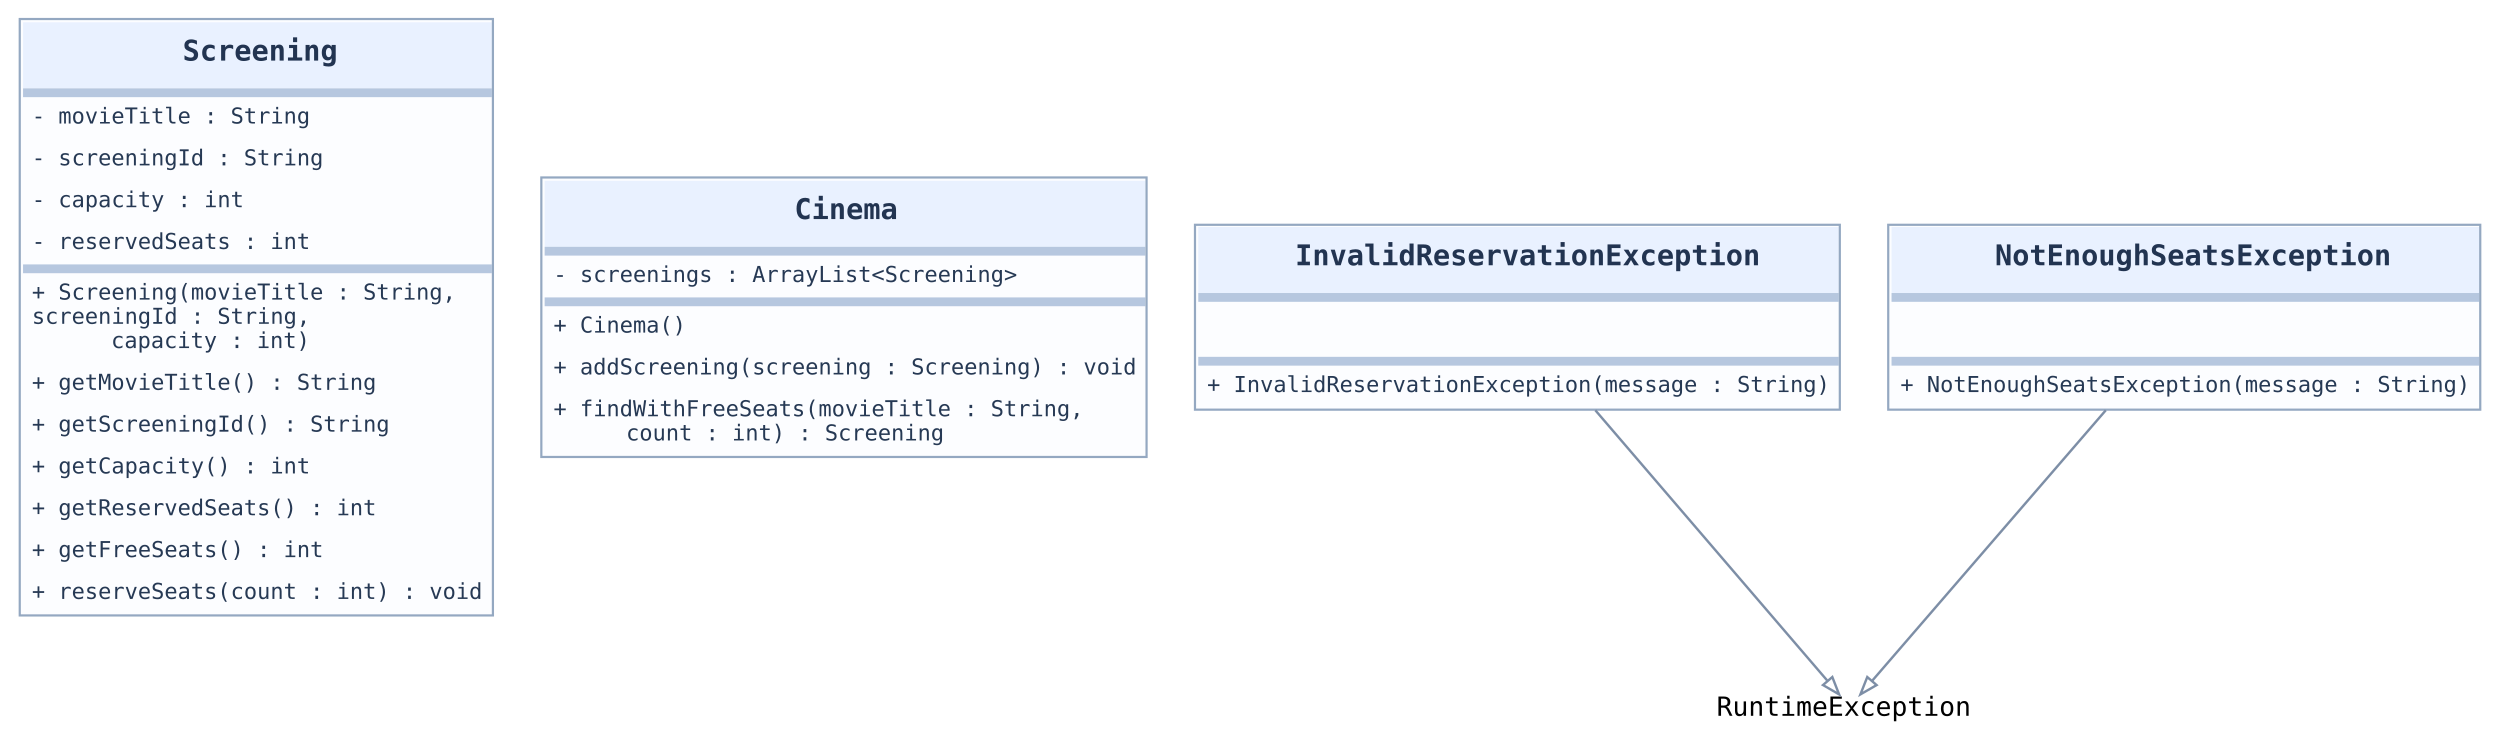
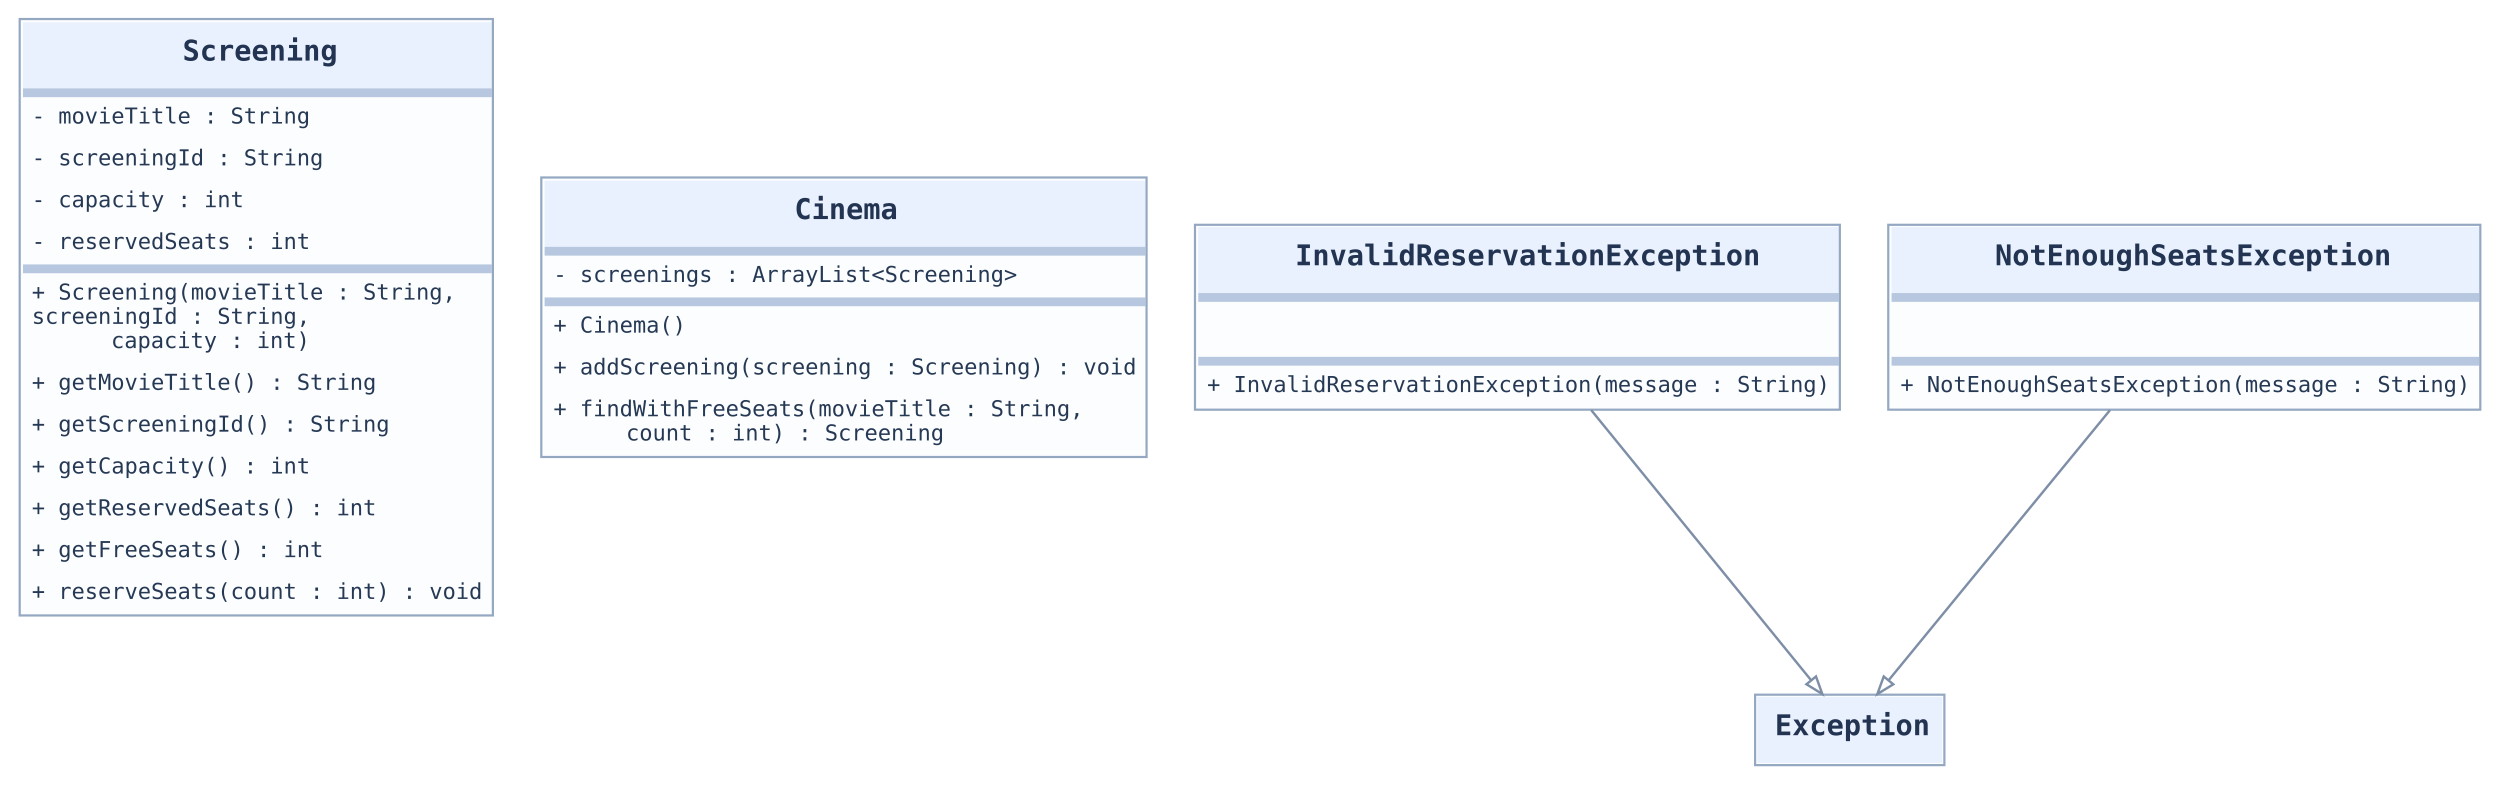
- <svg xmlns="http://www.w3.org/2000/svg" width="1135pt" height="337pt" viewBox="0.00 0.00 1135.28 337.28">
-   <g id="graph0" class="graph" transform="scale(1 1) rotate(0) translate(8.64 328.64)">
+ <svg xmlns="http://www.w3.org/2000/svg" width="1135pt" height="356pt" viewBox="0.00 0.00 1135.28 356.28">
+   <g id="graph0" class="graph" transform="scale(1 1) rotate(0) translate(8.64 347.64)">
    <g id="node1" class="node">
-       <polygon fill="#fcfdff" stroke="transparent" points="0,-49 0,-320 215,-320 215,-49 0,-49" />
-       <polygon fill="#e9f1ff" stroke="transparent" points="1.5,-288.5 1.5,-318.5 214.5,-318.5 214.5,-288.5 1.5,-288.5" />
-       <text text-anchor="start" x="74" y="-301.1" font-family="DejaVu Sans Mono" font-weight="bold" font-size="13.00" fill="#223451">Screening</text>
-       <polygon fill="#b6c7df" stroke="transparent" points="1.5,-284.5 1.5,-288.5 214.5,-288.5 214.5,-284.5 1.5,-284.5" />
-       <text text-anchor="start" x="5.5" y="-272.5" font-family="DejaVu Sans Mono" font-size="10.00" fill="#263954">- movieTitle : String</text>
-       <text text-anchor="start" x="5.5" y="-253.5" font-family="DejaVu Sans Mono" font-size="10.00" fill="#263954">- screeningId : String</text>
-       <text text-anchor="start" x="5.5" y="-234.5" font-family="DejaVu Sans Mono" font-size="10.00" fill="#263954">- capacity : int</text>
-       <text text-anchor="start" x="5.5" y="-215.5" font-family="DejaVu Sans Mono" font-size="10.00" fill="#263954">- reservedSeats : int</text>
-       <polygon fill="#b6c7df" stroke="transparent" points="1.5,-204.5 1.5,-208.5 214.5,-208.5 214.5,-204.5 1.5,-204.5" />
-       <text text-anchor="start" x="5.5" y="-192.5" font-family="DejaVu Sans Mono" font-size="10.00" fill="#263954">+ Screening(movieTitle : String,</text>
-       <text text-anchor="start" x="5.5" y="-181.5" font-family="DejaVu Sans Mono" font-size="10.00" fill="#263954">     screeningId : String,</text>
-       <text text-anchor="start" x="41.5" y="-170.5" font-family="DejaVu Sans Mono" font-size="10.00" fill="#263954">     capacity : int)</text>
-       <text text-anchor="start" x="5.5" y="-151.5" font-family="DejaVu Sans Mono" font-size="10.00" fill="#263954">+ getMovieTitle() : String</text>
-       <text text-anchor="start" x="5.5" y="-132.5" font-family="DejaVu Sans Mono" font-size="10.00" fill="#263954">+ getScreeningId() : String</text>
-       <text text-anchor="start" x="5.5" y="-113.5" font-family="DejaVu Sans Mono" font-size="10.00" fill="#263954">+ getCapacity() : int</text>
-       <text text-anchor="start" x="5.5" y="-94.5" font-family="DejaVu Sans Mono" font-size="10.00" fill="#263954">+ getReservedSeats() : int</text>
-       <text text-anchor="start" x="5.5" y="-75.5" font-family="DejaVu Sans Mono" font-size="10.00" fill="#263954">+ getFreeSeats() : int</text>
-       <text text-anchor="start" x="5.5" y="-56.5" font-family="DejaVu Sans Mono" font-size="10.00" fill="#263954">+ reserveSeats(count : int) : void</text>
-       <polygon fill="none" stroke="#94a8c1" points="0,-49 0,-320 215,-320 215,-49 0,-49" />
+       <polygon fill="#fcfdff" stroke="transparent" points="0,-68 0,-339 215,-339 215,-68 0,-68" />
+       <polygon fill="#e9f1ff" stroke="transparent" points="1.5,-307.5 1.5,-337.5 214.5,-337.5 214.5,-307.5 1.5,-307.5" />
+       <text text-anchor="start" x="74" y="-320.1" font-family="DejaVu Sans Mono" font-weight="bold" font-size="13.00" fill="#223451">Screening</text>
+       <polygon fill="#b6c7df" stroke="transparent" points="1.5,-303.5 1.5,-307.5 214.5,-307.5 214.5,-303.5 1.5,-303.5" />
+       <text text-anchor="start" x="5.5" y="-291.5" font-family="DejaVu Sans Mono" font-size="10.00" fill="#263954">- movieTitle : String</text>
+       <text text-anchor="start" x="5.5" y="-272.5" font-family="DejaVu Sans Mono" font-size="10.00" fill="#263954">- screeningId : String</text>
+       <text text-anchor="start" x="5.5" y="-253.5" font-family="DejaVu Sans Mono" font-size="10.00" fill="#263954">- capacity : int</text>
+       <text text-anchor="start" x="5.5" y="-234.5" font-family="DejaVu Sans Mono" font-size="10.00" fill="#263954">- reservedSeats : int</text>
+       <polygon fill="#b6c7df" stroke="transparent" points="1.5,-223.5 1.5,-227.5 214.5,-227.5 214.5,-223.5 1.5,-223.5" />
+       <text text-anchor="start" x="5.5" y="-211.5" font-family="DejaVu Sans Mono" font-size="10.00" fill="#263954">+ Screening(movieTitle : String,</text>
+       <text text-anchor="start" x="5.5" y="-200.5" font-family="DejaVu Sans Mono" font-size="10.00" fill="#263954">     screeningId : String,</text>
+       <text text-anchor="start" x="41.5" y="-189.5" font-family="DejaVu Sans Mono" font-size="10.00" fill="#263954">     capacity : int)</text>
+       <text text-anchor="start" x="5.5" y="-170.5" font-family="DejaVu Sans Mono" font-size="10.00" fill="#263954">+ getMovieTitle() : String</text>
+       <text text-anchor="start" x="5.5" y="-151.5" font-family="DejaVu Sans Mono" font-size="10.00" fill="#263954">+ getScreeningId() : String</text>
+       <text text-anchor="start" x="5.5" y="-132.5" font-family="DejaVu Sans Mono" font-size="10.00" fill="#263954">+ getCapacity() : int</text>
+       <text text-anchor="start" x="5.5" y="-113.5" font-family="DejaVu Sans Mono" font-size="10.00" fill="#263954">+ getReservedSeats() : int</text>
+       <text text-anchor="start" x="5.5" y="-94.5" font-family="DejaVu Sans Mono" font-size="10.00" fill="#263954">+ getFreeSeats() : int</text>
+       <text text-anchor="start" x="5.5" y="-75.5" font-family="DejaVu Sans Mono" font-size="10.00" fill="#263954">+ reserveSeats(count : int) : void</text>
+       <polygon fill="none" stroke="#94a8c1" points="0,-68 0,-339 215,-339 215,-68 0,-68" />
    </g>
    <g id="node2" class="node">
-       <polygon fill="#fcfdff" stroke="transparent" points="237,-121 237,-248 512,-248 512,-121 237,-121" />
-       <polygon fill="#e9f1ff" stroke="transparent" points="238.5,-216.5 238.5,-246.5 511.5,-246.5 511.5,-216.5 238.5,-216.5" />
-       <text text-anchor="start" x="352" y="-229.1" font-family="DejaVu Sans Mono" font-weight="bold" font-size="13.00" fill="#223451">Cinema</text>
-       <polygon fill="#b6c7df" stroke="transparent" points="238.5,-212.5 238.5,-216.5 511.5,-216.5 511.5,-212.5 238.5,-212.5" />
-       <text text-anchor="start" x="242.5" y="-200.5" font-family="DejaVu Sans Mono" font-size="10.00" fill="#263954">- screenings : ArrayList&lt;Screening&gt;</text>
-       <polygon fill="#b6c7df" stroke="transparent" points="238.5,-189.5 238.5,-193.5 511.5,-193.5 511.5,-189.5 238.5,-189.5" />
-       <text text-anchor="start" x="242.5" y="-177.5" font-family="DejaVu Sans Mono" font-size="10.00" fill="#263954">+ Cinema()</text>
-       <text text-anchor="start" x="242.5" y="-158.5" font-family="DejaVu Sans Mono" font-size="10.00" fill="#263954">+ addScreening(screening : Screening) : void</text>
-       <text text-anchor="start" x="242.5" y="-139.5" font-family="DejaVu Sans Mono" font-size="10.00" fill="#263954">+ findWithFreeSeats(movieTitle : String,</text>
-       <text text-anchor="start" x="275.5" y="-128.5" font-family="DejaVu Sans Mono" font-size="10.00" fill="#263954">     count : int) : Screening</text>
-       <polygon fill="none" stroke="#94a8c1" points="237,-121 237,-248 512,-248 512,-121 237,-121" />
+       <polygon fill="#fcfdff" stroke="transparent" points="237,-140 237,-267 512,-267 512,-140 237,-140" />
+       <polygon fill="#e9f1ff" stroke="transparent" points="238.5,-235.5 238.5,-265.5 511.5,-265.5 511.5,-235.5 238.5,-235.5" />
+       <text text-anchor="start" x="352" y="-248.1" font-family="DejaVu Sans Mono" font-weight="bold" font-size="13.00" fill="#223451">Cinema</text>
+       <polygon fill="#b6c7df" stroke="transparent" points="238.5,-231.5 238.5,-235.5 511.5,-235.5 511.5,-231.5 238.5,-231.5" />
+       <text text-anchor="start" x="242.5" y="-219.5" font-family="DejaVu Sans Mono" font-size="10.00" fill="#263954">- screenings : ArrayList&lt;Screening&gt;</text>
+       <polygon fill="#b6c7df" stroke="transparent" points="238.5,-208.5 238.5,-212.5 511.5,-212.5 511.5,-208.5 238.5,-208.5" />
+       <text text-anchor="start" x="242.5" y="-196.5" font-family="DejaVu Sans Mono" font-size="10.00" fill="#263954">+ Cinema()</text>
+       <text text-anchor="start" x="242.5" y="-177.5" font-family="DejaVu Sans Mono" font-size="10.00" fill="#263954">+ addScreening(screening : Screening) : void</text>
+       <text text-anchor="start" x="242.5" y="-158.5" font-family="DejaVu Sans Mono" font-size="10.00" fill="#263954">+ findWithFreeSeats(movieTitle : String,</text>
+       <text text-anchor="start" x="275.5" y="-147.5" font-family="DejaVu Sans Mono" font-size="10.00" fill="#263954">     count : int) : Screening</text>
+       <polygon fill="none" stroke="#94a8c1" points="237,-140 237,-267 512,-267 512,-140 237,-140" />
    </g>
    <g id="node3" class="node">
-       <polygon fill="#fcfdff" stroke="transparent" points="534,-142.5 534,-226.5 827,-226.5 827,-142.5 534,-142.5" />
-       <polygon fill="#e9f1ff" stroke="transparent" points="535.5,-195.5 535.5,-225.5 826.5,-225.5 826.5,-195.5 535.5,-195.5" />
-       <text text-anchor="start" x="579.5" y="-208.1" font-family="DejaVu Sans Mono" font-weight="bold" font-size="13.00" fill="#223451">InvalidReservationException</text>
-       <polygon fill="#b6c7df" stroke="transparent" points="535.5,-191.5 535.5,-195.5 826.5,-195.5 826.5,-191.5 535.5,-191.5" />
-       <text text-anchor="start" x="540.5" y="-175.3" font-family="Times,serif" font-size="14.00"> </text>
-       <polygon fill="#b6c7df" stroke="transparent" points="535.5,-162.5 535.5,-166.5 826.5,-166.5 826.5,-162.5 535.5,-162.5" />
-       <text text-anchor="start" x="539.5" y="-150.5" font-family="DejaVu Sans Mono" font-size="10.00" fill="#263954">+ InvalidReservationException(message : String)</text>
-       <polygon fill="none" stroke="#94a8c1" points="534,-142.5 534,-226.5 827,-226.5 827,-142.5 534,-142.5" />
+       <polygon fill="#fcfdff" stroke="transparent" points="534,-161.5 534,-245.5 827,-245.5 827,-161.5 534,-161.5" />
+       <polygon fill="#e9f1ff" stroke="transparent" points="535.5,-214.5 535.5,-244.5 826.5,-244.5 826.5,-214.5 535.5,-214.5" />
+       <text text-anchor="start" x="579.5" y="-227.1" font-family="DejaVu Sans Mono" font-weight="bold" font-size="13.00" fill="#223451">InvalidReservationException</text>
+       <polygon fill="#b6c7df" stroke="transparent" points="535.5,-210.5 535.5,-214.5 826.5,-214.5 826.5,-210.5 535.5,-210.5" />
+       <text text-anchor="start" x="540.5" y="-194.3" font-family="Times,serif" font-size="14.00"> </text>
+       <polygon fill="#b6c7df" stroke="transparent" points="535.5,-181.5 535.5,-185.5 826.5,-185.5 826.5,-181.5 535.5,-181.5" />
+       <text text-anchor="start" x="539.5" y="-169.5" font-family="DejaVu Sans Mono" font-size="10.00" fill="#263954">+ InvalidReservationException(message : String)</text>
+       <polygon fill="none" stroke="#94a8c1" points="534,-161.5 534,-245.5 827,-245.5 827,-161.5 534,-161.5" />
    </g>
    <g id="node5" class="node">
-       <text text-anchor="start" x="771" y="-3.4" font-family="DejaVu Sans Mono" font-size="12.00">RuntimeException</text>
+       <polygon fill="#fcfdff" stroke="transparent" points="788.5,0 788.5,-32 874.5,-32 874.5,0 788.5,0" />
+       <polygon fill="#e9f1ff" stroke="transparent" points="789.5,-1 789.5,-31 873.5,-31 873.5,-1 789.5,-1" />
+       <text text-anchor="start" x="797.5" y="-13.6" font-family="DejaVu Sans Mono" font-weight="bold" font-size="13.00" fill="#223451">Exception</text>
+       <polygon fill="none" stroke="#94a8c1" points="788.5,0 788.5,-32 874.5,-32 874.5,0 788.5,0" />
    </g>
    <g id="edge1" class="edge">
-       <path fill="none" stroke="#7d8ea6" stroke-width="1.1" d="M715.9,-142.24C750.18,-102.29 799.98,-44.24 821.25,-19.45" />
-       <polygon fill="none" stroke="#7d8ea6" stroke-width="1.1" points="823.59,-21.02 826.67,-13.13 819.34,-17.37 823.59,-21.02" />
+       <path fill="none" stroke="#7d8ea6" stroke-width="1.1" d="M714.01,-161.33C744.87,-123.42 789.45,-68.66 813.86,-38.67" />
+       <polygon fill="none" stroke="#7d8ea6" stroke-width="1.1" points="816.16,-40.28 819.04,-32.3 811.82,-36.74 816.16,-40.28" />
    </g>
    <g id="node4" class="node">
-       <polygon fill="#fcfdff" stroke="transparent" points="849,-142.5 849,-226.5 1118,-226.5 1118,-142.5 849,-142.5" />
-       <polygon fill="#e9f1ff" stroke="transparent" points="850.5,-195.5 850.5,-225.5 1117.5,-225.5 1117.5,-195.5 850.5,-195.5" />
-       <text text-anchor="start" x="897.5" y="-208.1" font-family="DejaVu Sans Mono" font-weight="bold" font-size="13.00" fill="#223451">NotEnoughSeatsException</text>
-       <polygon fill="#b6c7df" stroke="transparent" points="850.5,-191.5 850.5,-195.5 1117.5,-195.5 1117.5,-191.5 850.5,-191.5" />
-       <text text-anchor="start" x="855.5" y="-175.3" font-family="Times,serif" font-size="14.00"> </text>
-       <polygon fill="#b6c7df" stroke="transparent" points="850.5,-162.5 850.5,-166.5 1117.5,-166.5 1117.5,-162.5 850.5,-162.5" />
-       <text text-anchor="start" x="854.5" y="-150.5" font-family="DejaVu Sans Mono" font-size="10.00" fill="#263954">+ NotEnoughSeatsException(message : String)</text>
-       <polygon fill="none" stroke="#94a8c1" points="849,-142.5 849,-226.5 1118,-226.5 1118,-142.5 849,-142.5" />
+       <polygon fill="#fcfdff" stroke="transparent" points="849,-161.5 849,-245.5 1118,-245.5 1118,-161.5 849,-161.5" />
+       <polygon fill="#e9f1ff" stroke="transparent" points="850.5,-214.5 850.5,-244.5 1117.5,-244.5 1117.5,-214.5 850.5,-214.5" />
+       <text text-anchor="start" x="897.5" y="-227.1" font-family="DejaVu Sans Mono" font-weight="bold" font-size="13.00" fill="#223451">NotEnoughSeatsException</text>
+       <polygon fill="#b6c7df" stroke="transparent" points="850.5,-210.5 850.5,-214.5 1117.5,-214.5 1117.5,-210.5 850.5,-210.5" />
+       <text text-anchor="start" x="855.5" y="-194.3" font-family="Times,serif" font-size="14.00"> </text>
+       <polygon fill="#b6c7df" stroke="transparent" points="850.5,-181.5 850.5,-185.5 1117.5,-185.5 1117.5,-181.5 850.5,-181.5" />
+       <text text-anchor="start" x="854.5" y="-169.5" font-family="DejaVu Sans Mono" font-size="10.00" fill="#263954">+ NotEnoughSeatsException(message : String)</text>
+       <polygon fill="none" stroke="#94a8c1" points="849,-161.5 849,-245.5 1118,-245.5 1118,-161.5 849,-161.5" />
    </g>
    <g id="edge2" class="edge">
-       <path fill="none" stroke="#7d8ea6" stroke-width="1.1" d="M947.86,-142.24C913.36,-102.29 863.23,-44.24 841.82,-19.45" />
-       <polygon fill="none" stroke="#7d8ea6" stroke-width="1.1" points="843.71,-17.35 836.36,-13.13 839.47,-21.01 843.71,-17.35" />
+       <path fill="none" stroke="#7d8ea6" stroke-width="1.1" d="M949.77,-161.33C918.71,-123.42 873.83,-68.66 849.25,-38.67" />
+       <polygon fill="none" stroke="#7d8ea6" stroke-width="1.1" points="851.28,-36.72 844.04,-32.3 846.94,-40.27 851.28,-36.72" />
    </g>
  </g>
</svg>
